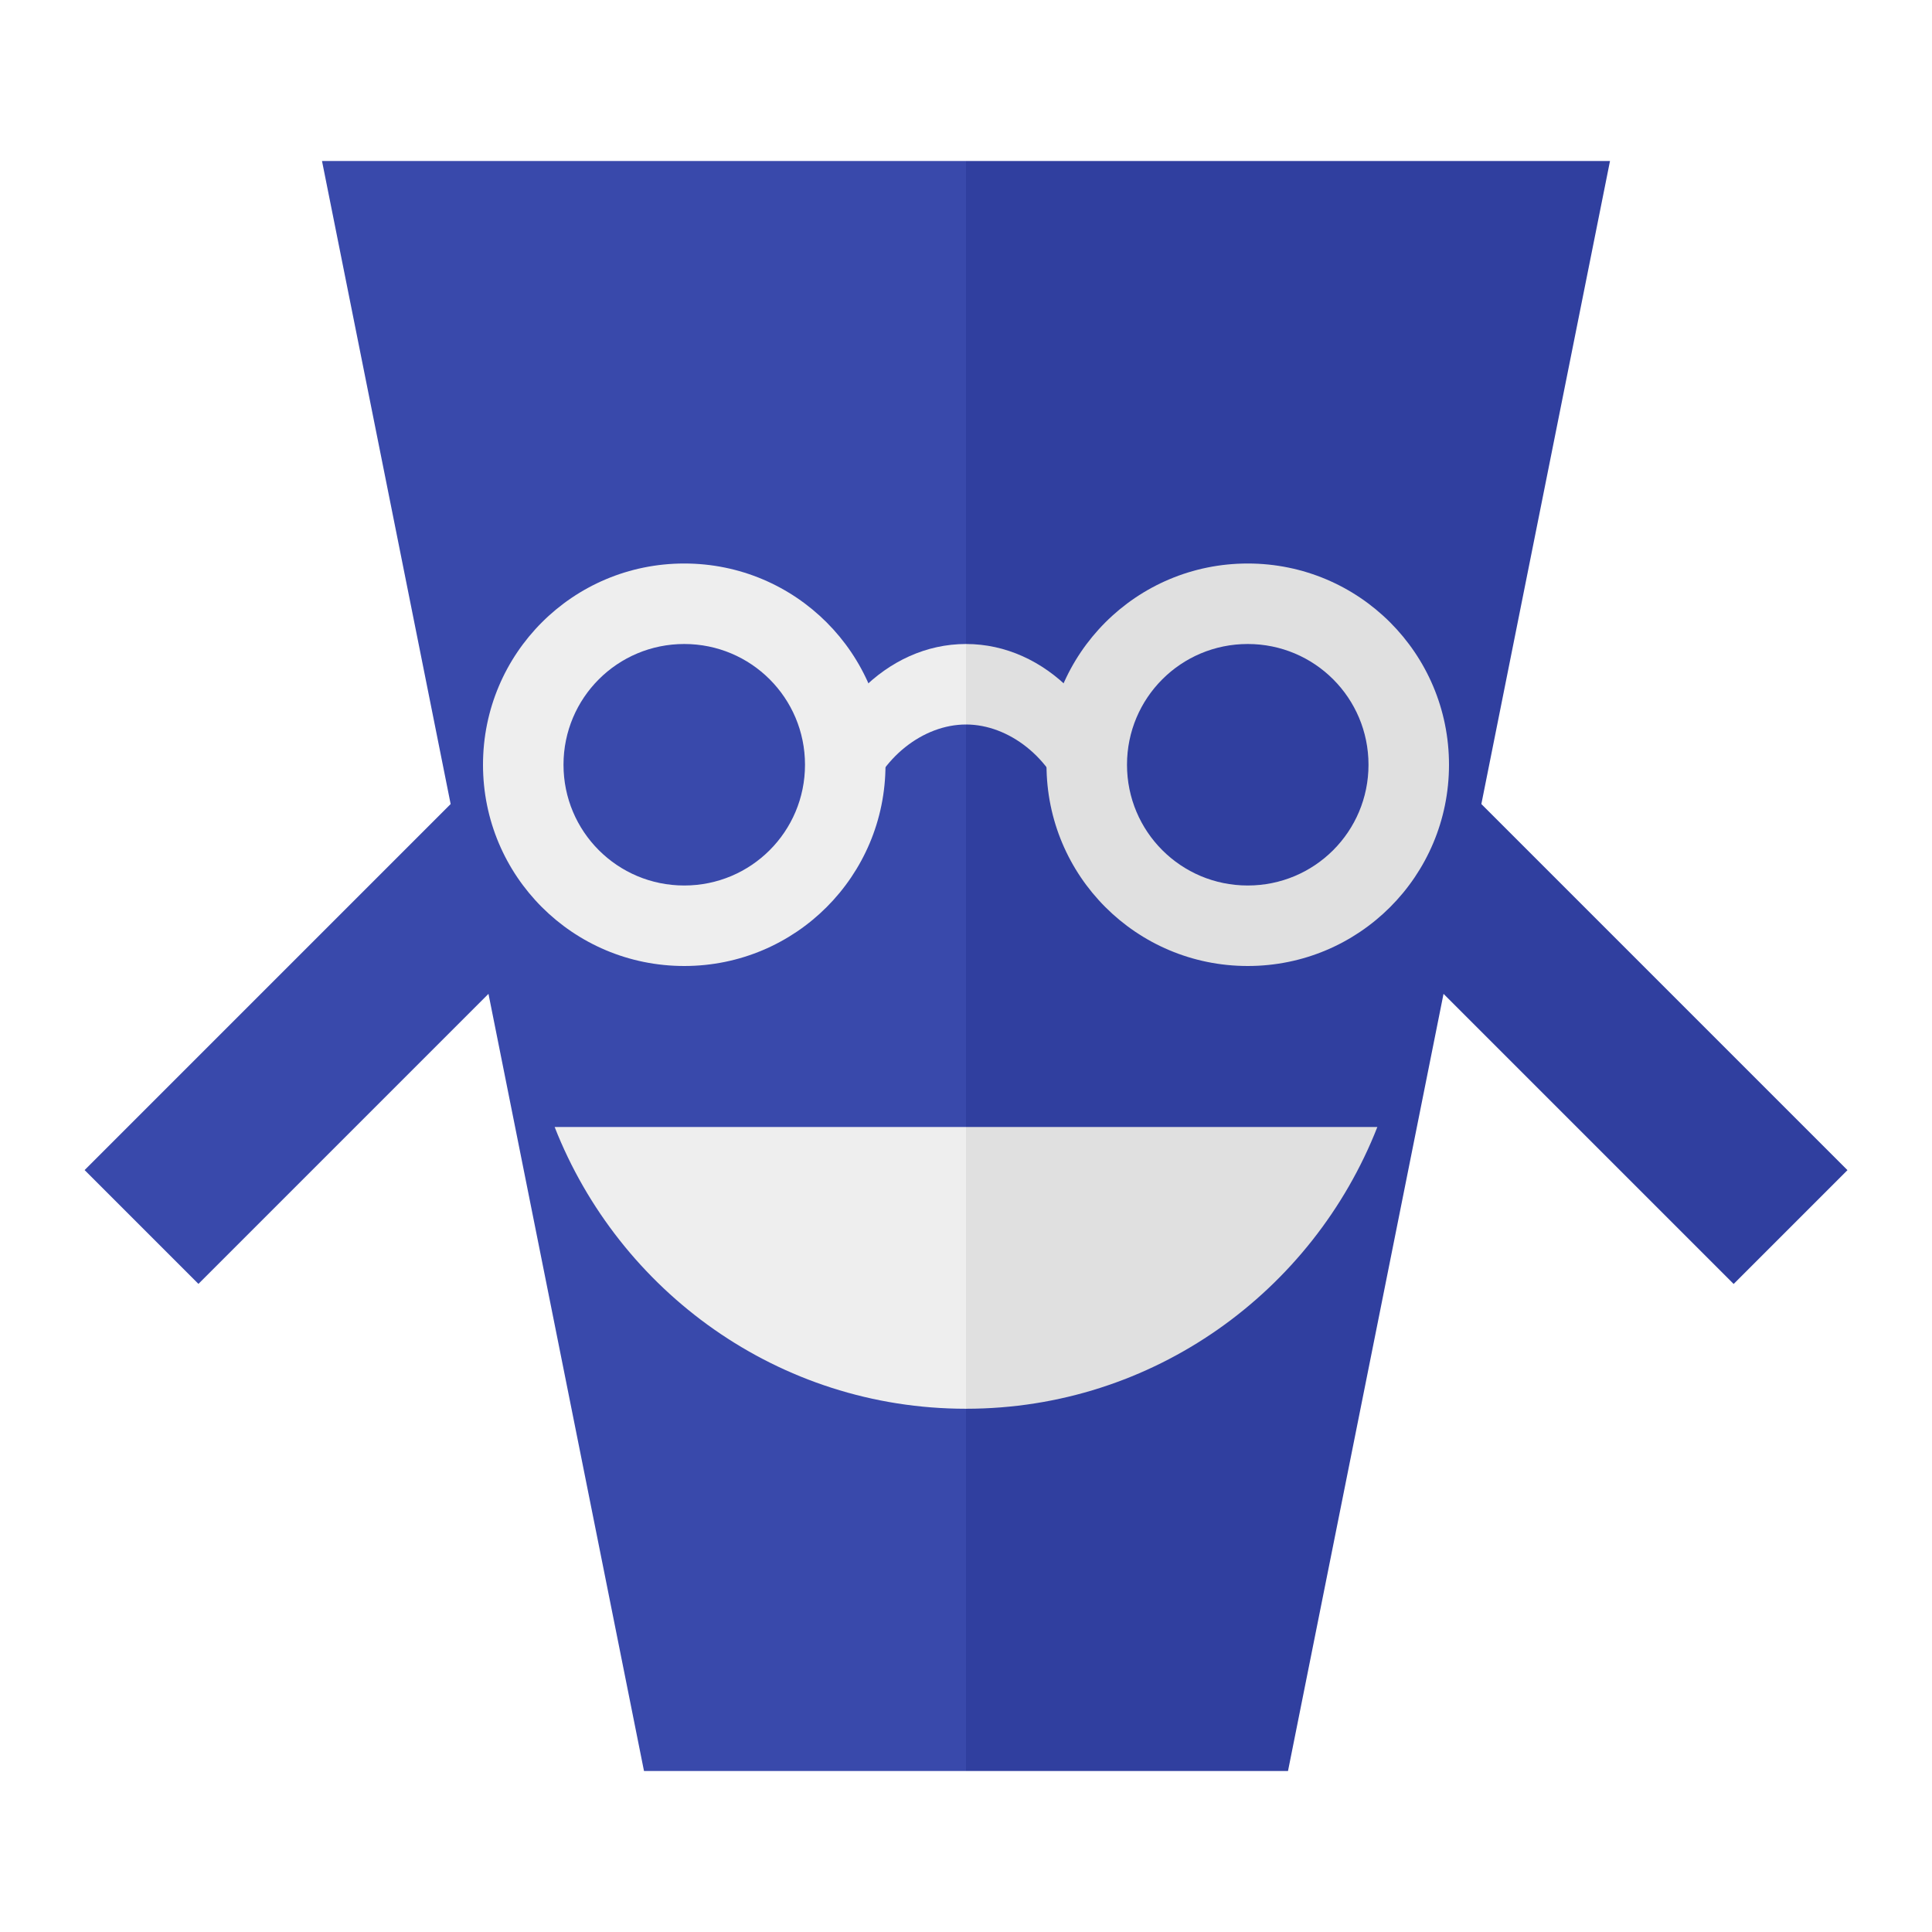
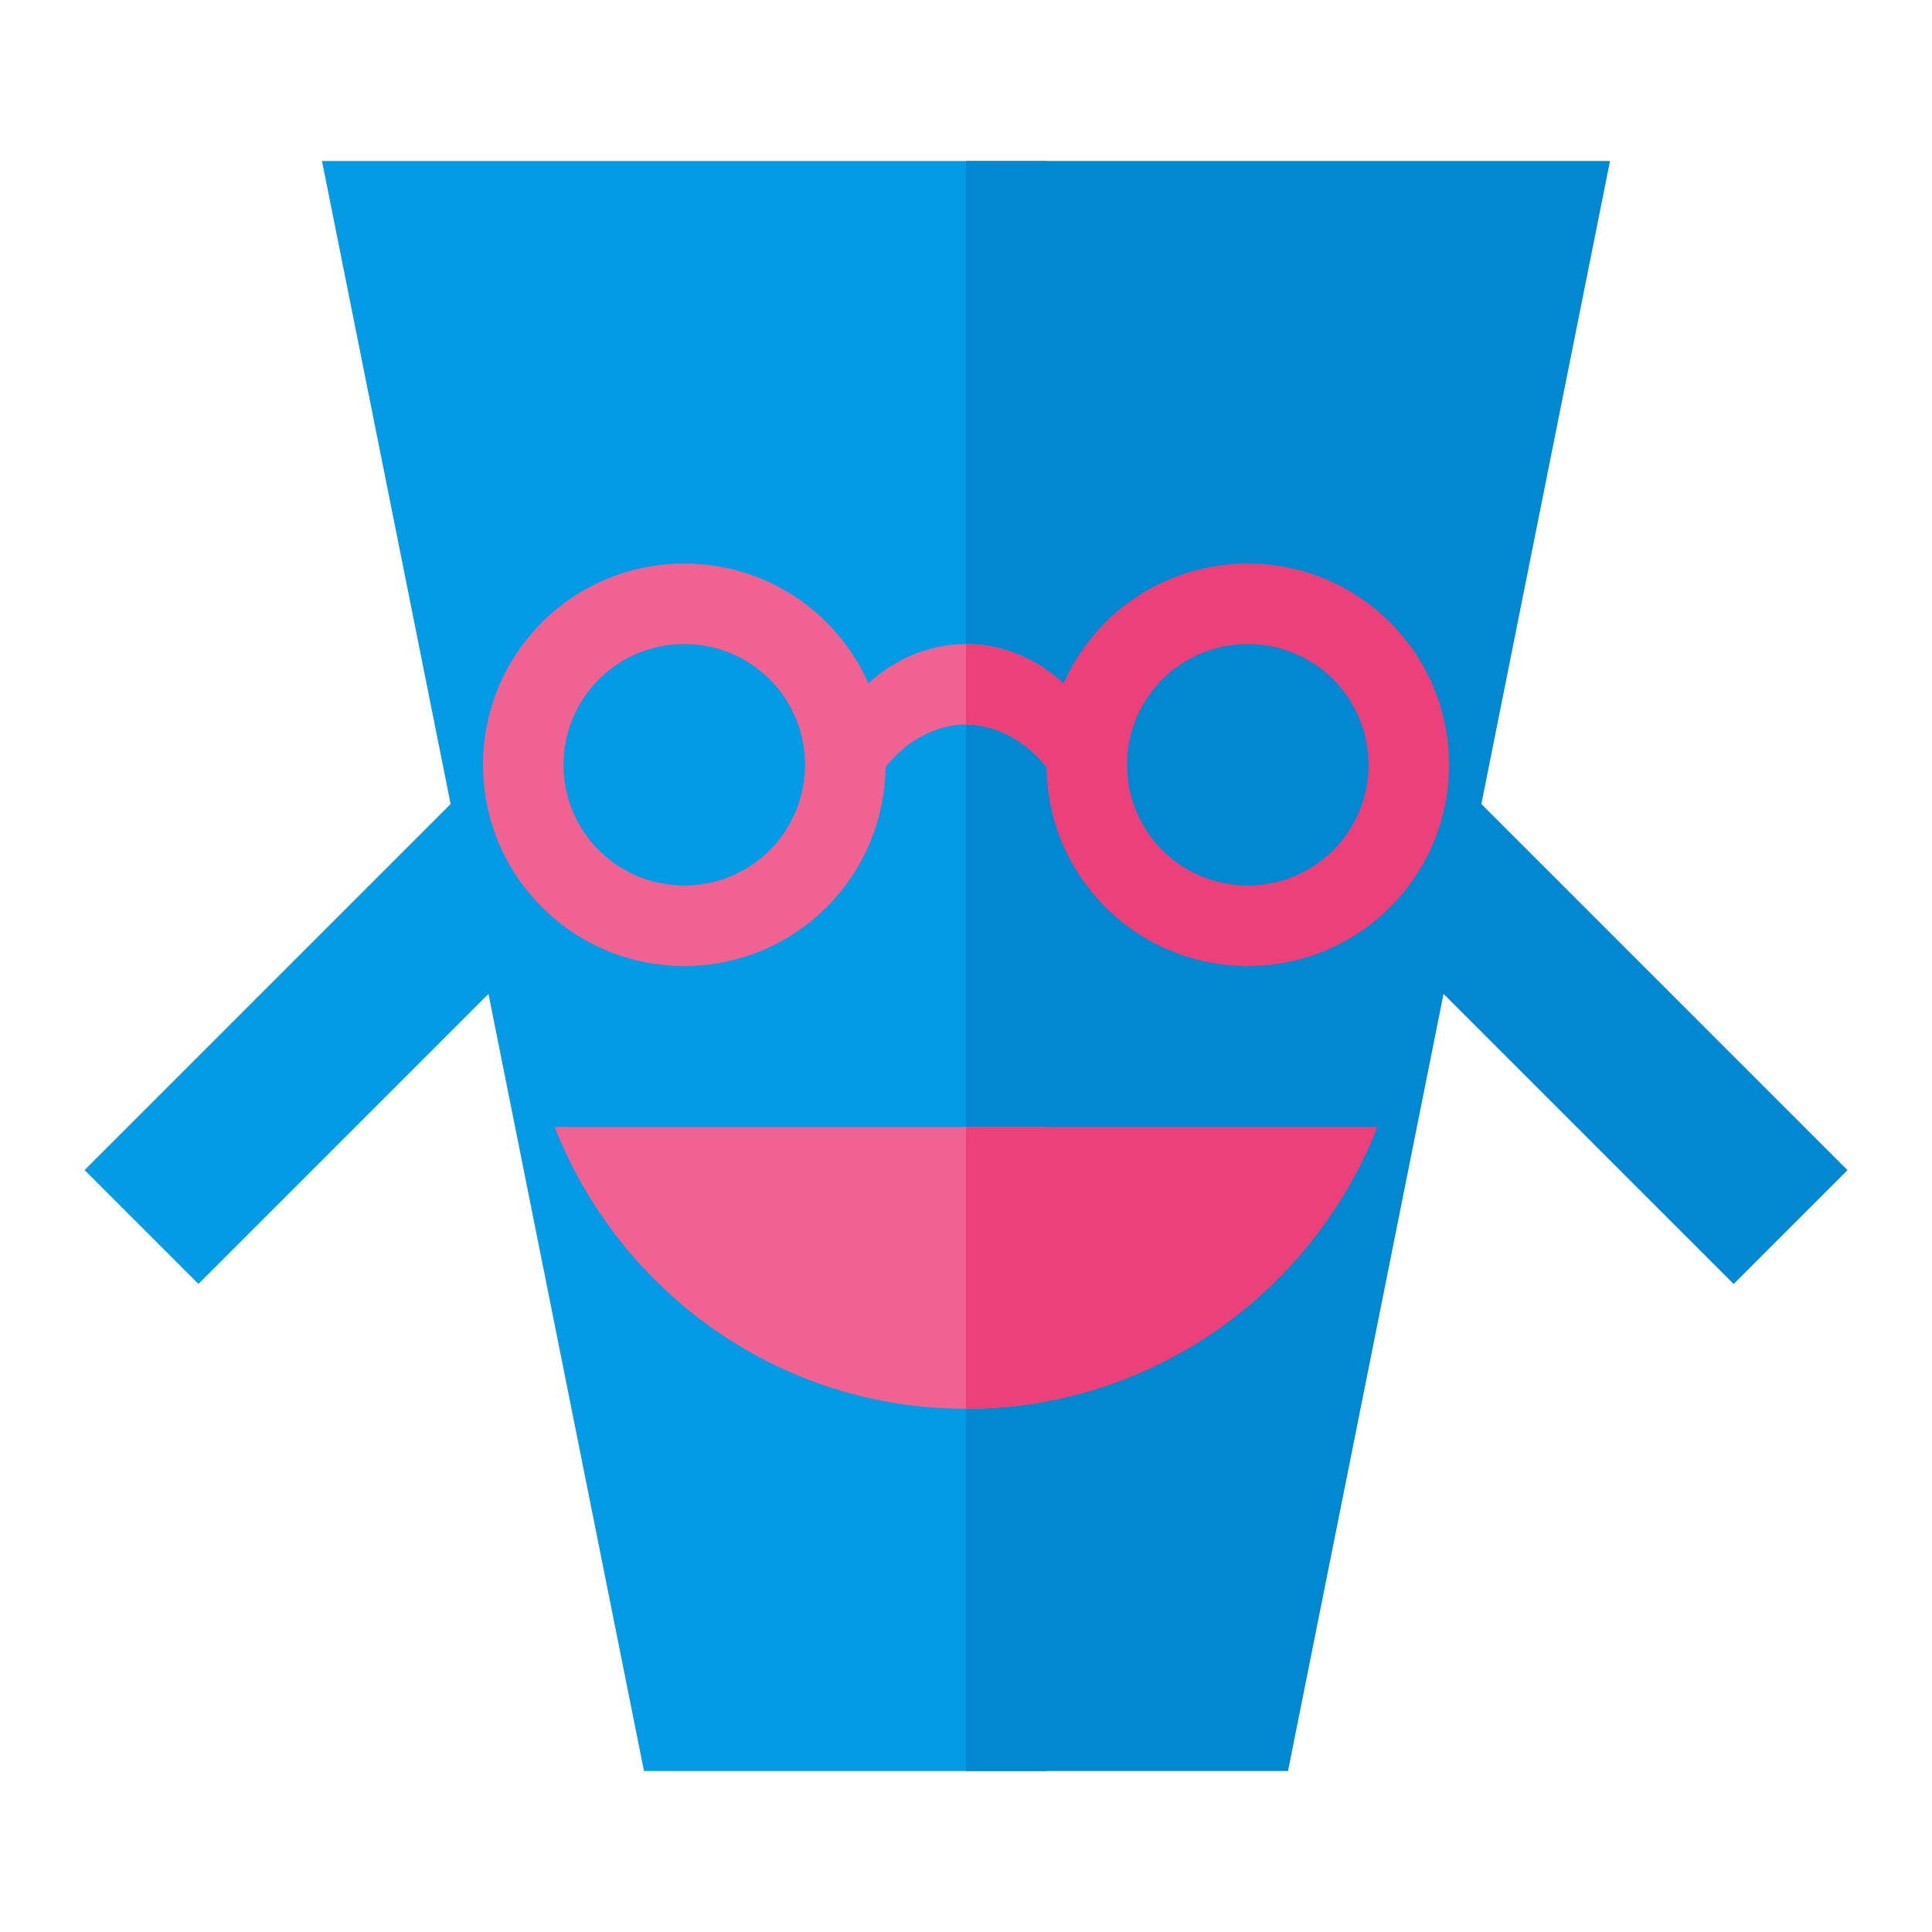
<svg xmlns="http://www.w3.org/2000/svg" width="96" height="96" viewBox="0 0 24 24">
  <defs>
    <clipPath id="clip-a-3">
-       <rect width="12" height="24" x="0" y="0" />
+       <rect width="13" height="24" x="0" y="0" />
    </clipPath>
    <clipPath id="clip-b-3">
      <rect width="12" height="24" x="12" y="0" />
    </clipPath>
  </defs>
-   <g style="fill: #3949ab" clip-path="url(#clip-a-3)">
+   <g style="fill: #039be5" clip-path="url(#clip-a-3)">
    <path d="M 4,2 5.598,9.988 1.051,14.535 2.465,15.949 6.068,12.346 8,22 h 8 l 1.932,-9.654 3.604,3.604 1.414,-1.414 L 18.402,9.988 20,2 Z" />
  </g>
-   <g style="fill: #303f9f" clip-path="url(#clip-b-3)">
+   <g style="fill: #0288d1" clip-path="url(#clip-b-3)">
    <path d="M 4,2 5.598,9.988 1.051,14.535 2.465,15.949 6.068,12.346 8,22 h 8 l 1.932,-9.654 3.604,3.604 1.414,-1.414 L 18.402,9.988 20,2 Z" />
  </g>
-   <g style="fill: #eeeeee" clip-path="url(#clip-a-3)">
+   <g style="fill: #f06292" clip-path="url(#clip-a-3)">
    <path d="M 15.5,7 C 14.117,7 13,8.117 13,9.5 13,10.883 14.117,12 15.5,12 16.883,12 18,10.883 18,9.5 18,8.117 16.883,7 15.5,7 Z m 0,1 C 16.33,8 17,8.67 17,9.5 17,10.33 16.33,11 15.5,11 14.67,11 14,10.33 14,9.5 14,8.67 14.67,8 15.5,8 Z" />
    <path d="M 8.5,7 C 7.117,7 6,8.117 6,9.5 6,10.883 7.117,12 8.5,12 9.883,12 11,10.883 11,9.5 11,8.117 9.883,7 8.5,7 Z m 0,1 C 9.33,8 10,8.67 10,9.5 10,10.33 9.33,11 8.5,11 7.67,11 7,10.33 7,9.5 7,8.67 7.67,8 8.5,8 Z" />
    <path d="m 12,8 c -0.989,0 -1.811,0.858 -2,2 h 0.753 C 10.936,9.418 11.466,9 12,9 c 0.534,0 1.064,0.418 1.247,1 H 14 C 13.811,8.858 12.989,8 12,8 Z" />
  </g>
-   <g style="fill: #e0e0e0" clip-path="url(#clip-b-3)">
+   <g style="fill: #ec407a" clip-path="url(#clip-b-3)">
    <path d="M 15.5,7 C 14.117,7 13,8.117 13,9.5 13,10.883 14.117,12 15.5,12 16.883,12 18,10.883 18,9.5 18,8.117 16.883,7 15.5,7 Z m 0,1 C 16.33,8 17,8.67 17,9.5 17,10.33 16.33,11 15.5,11 14.67,11 14,10.33 14,9.5 14,8.67 14.67,8 15.5,8 Z" />
    <path d="M 8.5,7 C 7.117,7 6,8.117 6,9.5 6,10.883 7.117,12 8.5,12 9.883,12 11,10.883 11,9.5 11,8.117 9.883,7 8.5,7 Z m 0,1 C 9.33,8 10,8.67 10,9.5 10,10.33 9.33,11 8.5,11 7.67,11 7,10.33 7,9.5 7,8.67 7.67,8 8.5,8 Z" />
    <path d="m 12,8 c -0.989,0 -1.811,0.858 -2,2 h 0.753 C 10.936,9.418 11.466,9 12,9 c 0.534,0 1.064,0.418 1.247,1 H 14 C 13.811,8.858 12.989,8 12,8 Z" />
  </g>
-   <g style="fill: #eeeeee" clip-path="url(#clip-a-3)">
+   <g style="fill: #f06292" clip-path="url(#clip-a-3)">
    <path d="m 12,17.5 c 2.33,0 4.31,-1.46 5.11,-3.5 H 6.89 c 0.8,2.04 2.78,3.5 5.11,3.5 z" />
  </g>
-   <g style="fill: #e0e0e0" clip-path="url(#clip-b-3)">
+   <g style="fill: #ec407a" clip-path="url(#clip-b-3)">
    <path d="m 12,17.5 c 2.33,0 4.31,-1.46 5.11,-3.5 H 6.89 c 0.8,2.04 2.78,3.5 5.11,3.5 z" />
  </g>
</svg>
